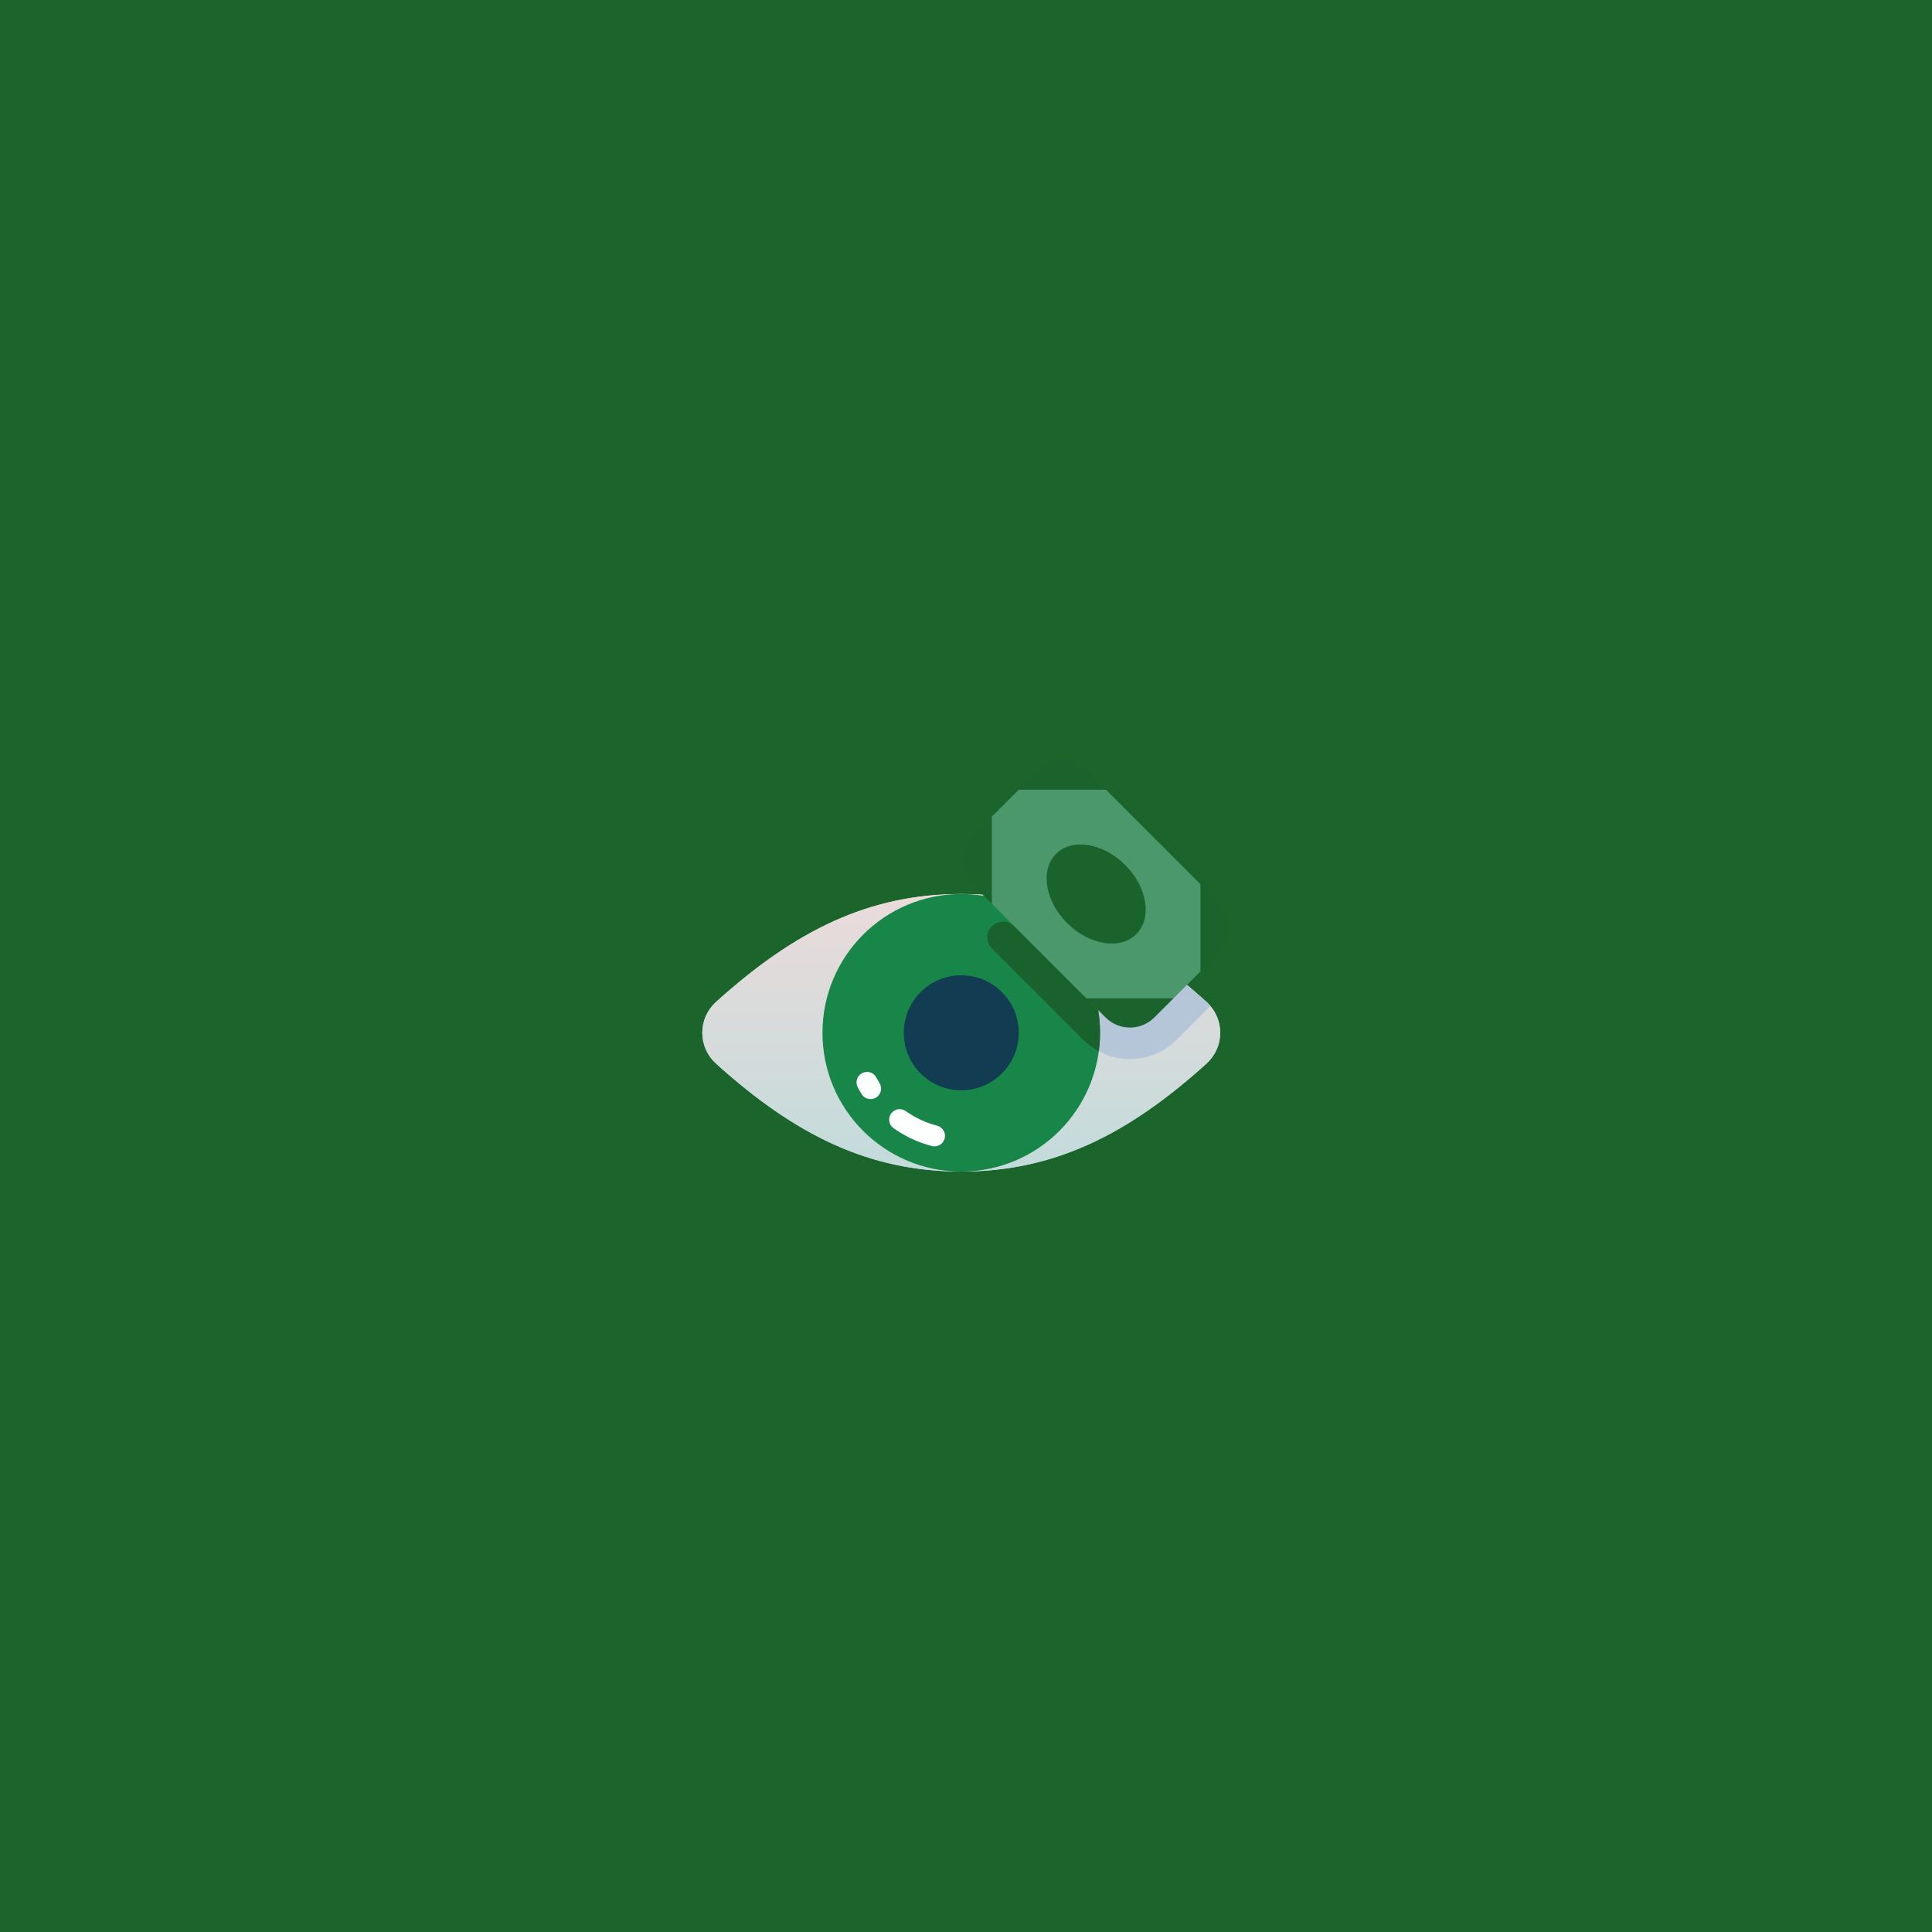
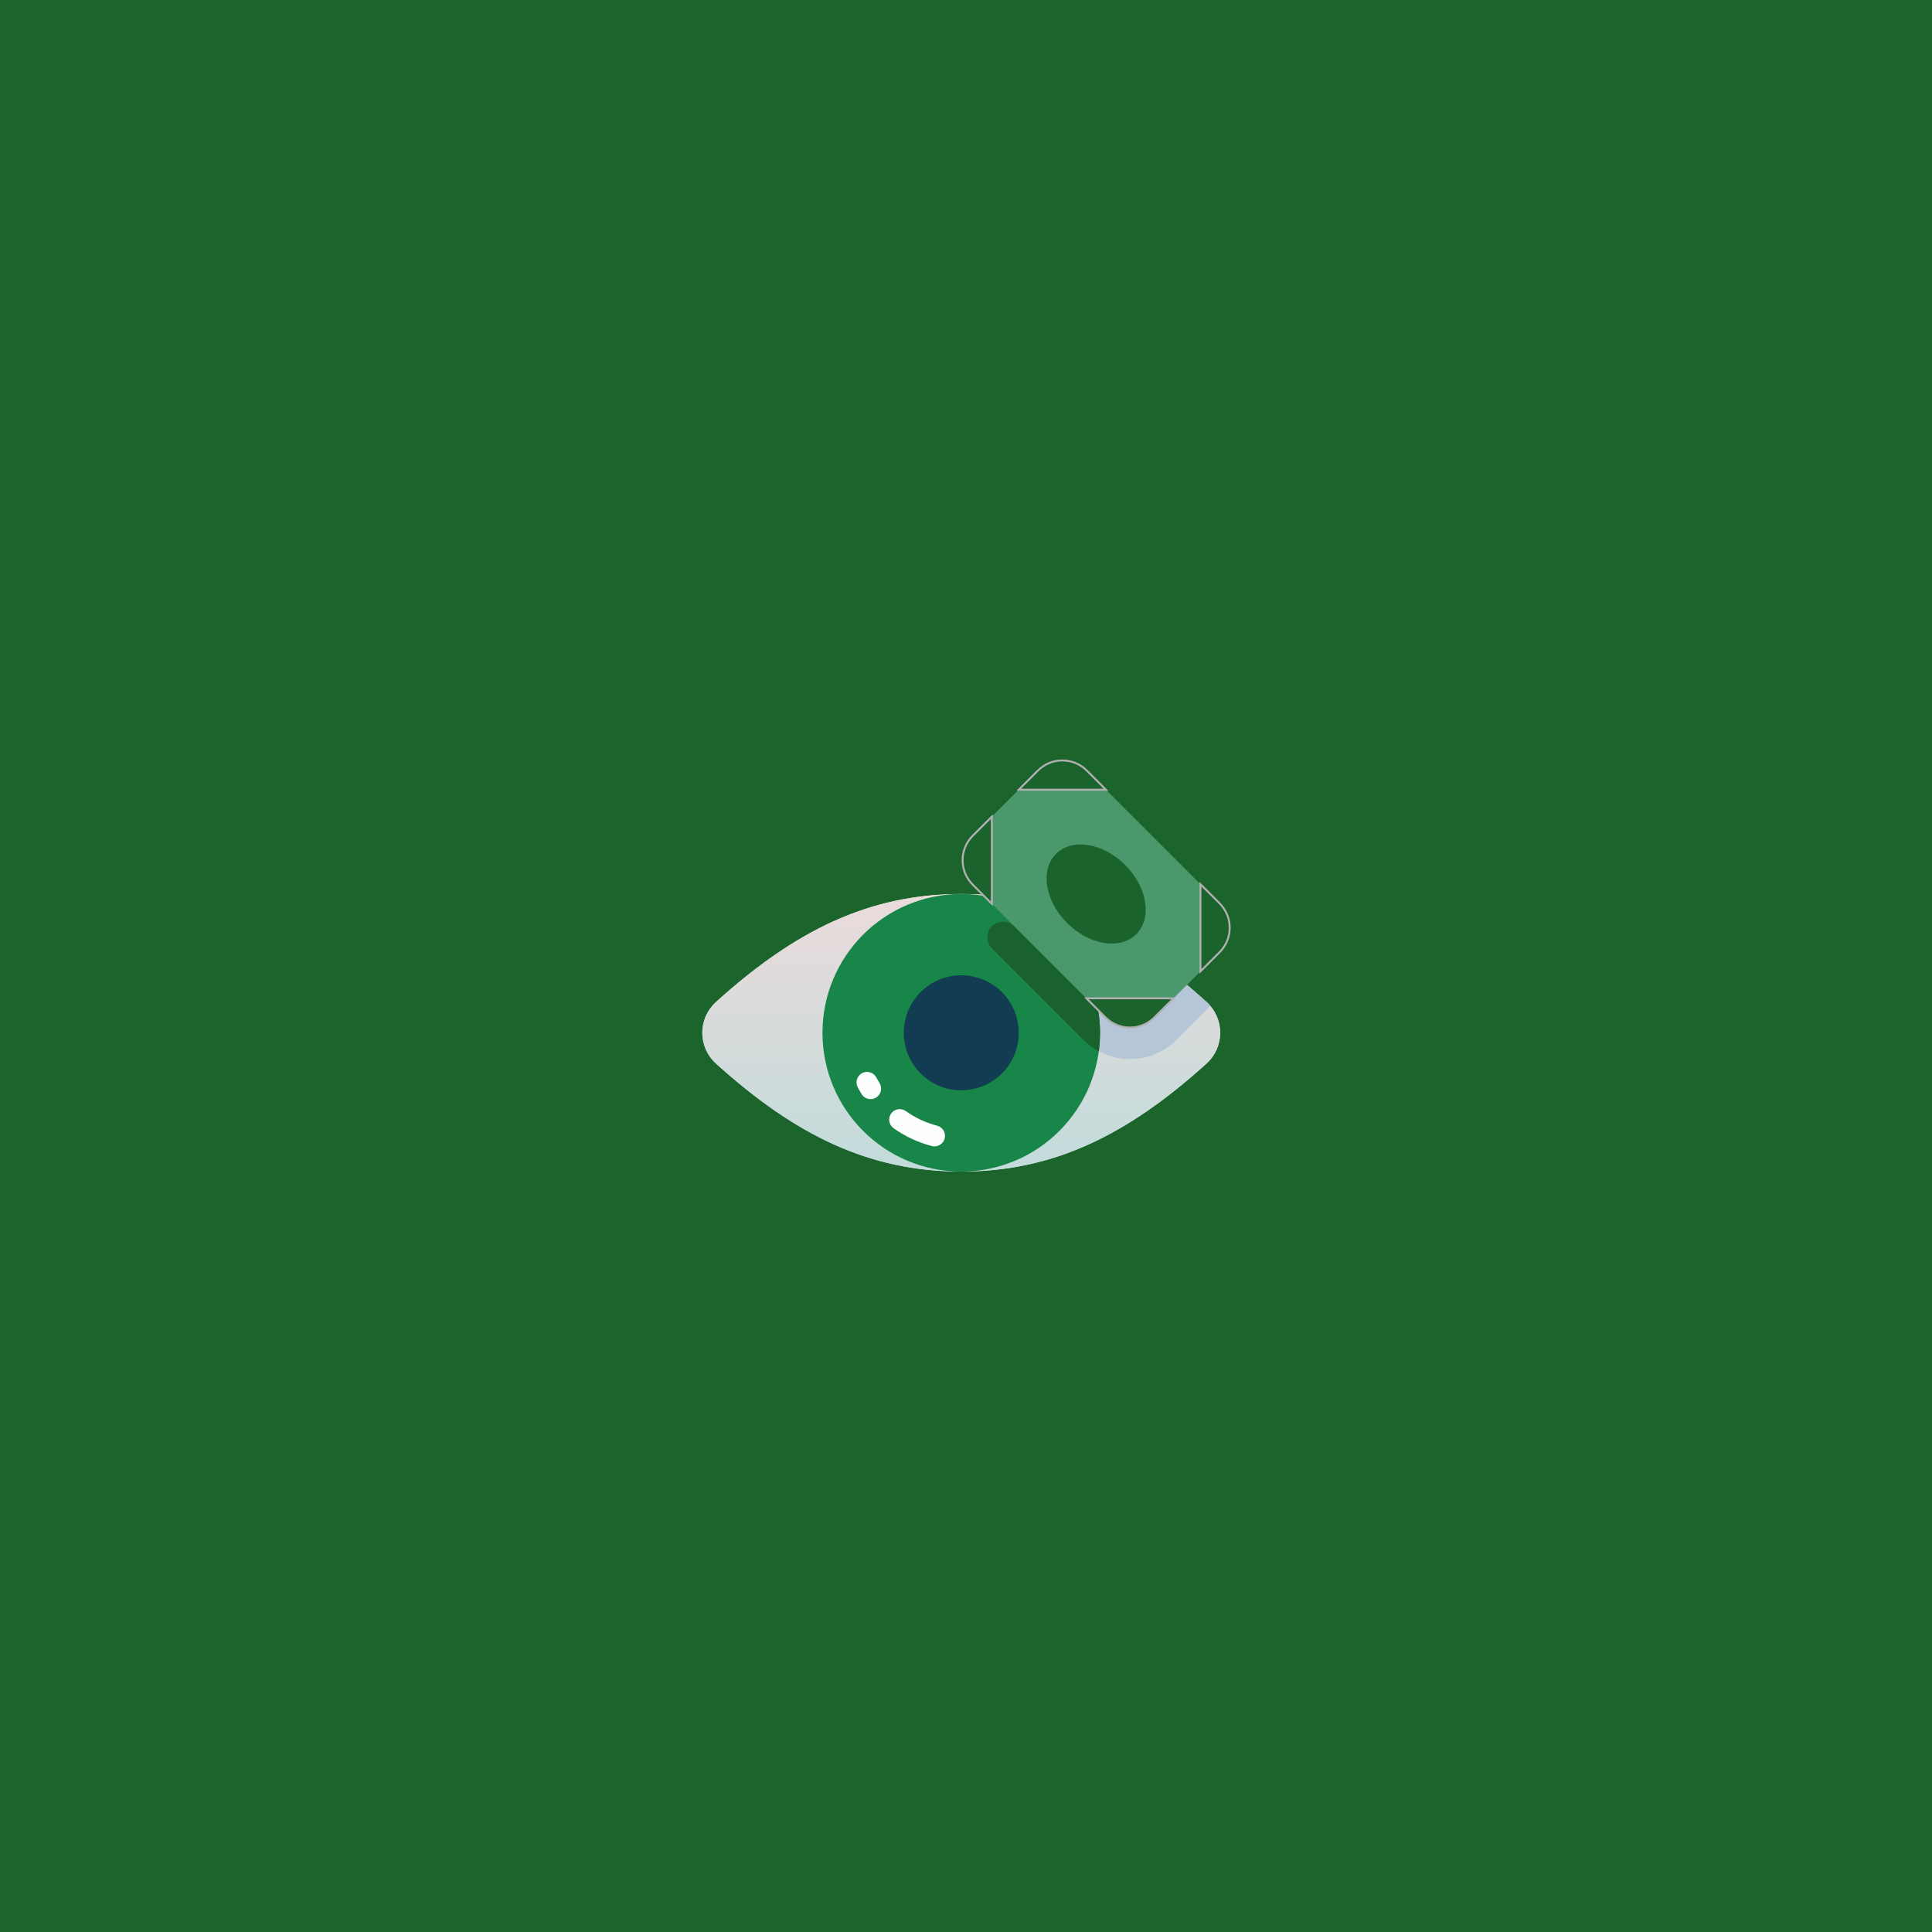
<svg xmlns="http://www.w3.org/2000/svg" width="1000" height="1000" viewBox="0 0 1000 1000">
  <defs>
-     <linearGradient id="a" x1="0.5" y1="1.074" x2="0.5" y2="-0.193" gradientUnits="objectBoundingBox">
+     <linearGradient id="linear-gradient" x1="0.5" y1="1.074" x2="0.5" y2="-0.193" gradientUnits="objectBoundingBox">
      <stop offset="0" stop-color="#bfdbdb" />
      <stop offset="1" stop-color="#f3dbdb" />
    </linearGradient>
-     <clipPath id="d">
+     <clipPath id="clip-reader">
      <rect width="1000" height="1000" />
    </clipPath>
  </defs>
-   <g id="c" clip-path="url(#d)">
+   <g id="reader" clip-path="url(#clip-reader)">
    <rect width="1000" height="1000" fill="#1b642c" />
-     <g transform="translate(363.506 338.256)">
-       <path d="M134.035,326.132c-47.672,0-85.941-18.817-126.984-55.929a21.456,21.456,0,0,1,0-31.8c41.043-37.112,79.312-55.929,126.984-55.929s85.941,18.817,126.984,55.929a21.456,21.456,0,0,1,0,31.8C219.976,307.315,181.707,326.132,134.035,326.132Z" transform="translate(0 -57.993)" fill="url(#a)" />
-       <path d="M134.035,326.132c-47.672,0-85.941-18.817-126.984-55.929a21.456,21.456,0,0,1,0-31.8c41.043-37.112,79.312-55.929,126.984-55.929s85.941,18.817,126.984,55.929a21.456,21.456,0,0,1,0,31.8C219.976,307.315,181.707,326.132,134.035,326.132Z" transform="translate(0 -57.993)" fill="url(#a)" />
-       <path d="M400.267,244.864c-25.861-23.384-50.623-39.5-77.327-48.224l6.037,12.8-23.742,23.742,31.172,31.172a34.19,34.19,0,0,0,48.379,0l17.452-17.452A21.759,21.759,0,0,0,400.267,244.864Z" transform="translate(-139.248 -64.457)" fill="#b6c6d9" />
-       <path d="M71.83,0A71.83,71.83,0,1,1,0,71.83,71.83,71.83,0,0,1,71.83,0Z" transform="translate(62.205 124.479)" fill="#188648" />
-       <path d="M273.713,211.11a8.157,8.157,0,0,0,0,11.536l47.224,47.224a34.248,34.248,0,0,0,8.068,5.99,72.089,72.089,0,0,0-.326-21.32L285.248,211.11a8.158,8.158,0,0,0-11.536,0Z" transform="translate(-123.778 -69.968)" fill="#19622d" />
-       <path d="M29.755,0A29.755,29.755,0,1,1,0,29.755,29.755,29.755,0,0,1,29.755,0Z" transform="translate(104.281 166.554)" fill="#113c51" />
-       <g transform="translate(79.829 216.555)">
-         <path d="M201.345,406.511a5.453,5.453,0,0,1-1.365-.174,60.125,60.125,0,0,1-19.828-9.233,5.438,5.438,0,1,1,6.3-8.866,49.28,49.28,0,0,0,16.254,7.569,5.439,5.439,0,0,1-1.358,10.7Z" transform="translate(-160.97 -367.961)" fill="#fdffff" />
-         <path d="M154.079,365.881a5.435,5.435,0,0,1-4.634-2.584c-.709-1.15-1.387-2.336-2.016-3.527a5.438,5.438,0,1,1,9.618-5.078c.516.977,1.072,1.951,1.655,2.895a5.439,5.439,0,0,1-4.623,8.293Z" transform="translate(-146.799 -351.793)" fill="#fdffff" />
+     <g id="pay-per-visualization" transform="translate(363.506 338.256)">
+       <path id="Path_791" data-name="Path 791" d="M134.035,326.132c-47.672,0-85.941-18.817-126.984-55.929a21.456,21.456,0,0,1,0-31.8c41.043-37.112,79.312-55.929,126.984-55.929s85.941,18.817,126.984,55.929a21.456,21.456,0,0,1,0,31.8C219.976,307.315,181.707,326.132,134.035,326.132Z" transform="translate(0 -57.993)" fill="url(#linear-gradient)" />
+       <path id="Path_792" data-name="Path 792" d="M134.035,326.132c-47.672,0-85.941-18.817-126.984-55.929a21.456,21.456,0,0,1,0-31.8c41.043-37.112,79.312-55.929,126.984-55.929s85.941,18.817,126.984,55.929a21.456,21.456,0,0,1,0,31.8C219.976,307.315,181.707,326.132,134.035,326.132Z" transform="translate(0 -57.993)" fill="url(#linear-gradient)" />
+       <path id="Path_793" data-name="Path 793" d="M400.267,244.864c-25.861-23.384-50.623-39.5-77.327-48.224l6.037,12.8-23.742,23.742,31.172,31.172a34.19,34.19,0,0,0,48.379,0l17.452-17.452A21.759,21.759,0,0,0,400.267,244.864Z" transform="translate(-139.248 -64.457)" fill="#b6c6d9" />
+       <path id="Path_804" data-name="Path 804" d="M71.83,0A71.83,71.83,0,1,1,0,71.83,71.83,71.83,0,0,1,71.83,0Z" transform="translate(62.205 124.479)" fill="#188648" />
+       <path id="Path_794" data-name="Path 794" d="M273.713,211.11a8.157,8.157,0,0,0,0,11.536l47.224,47.224a34.248,34.248,0,0,0,8.068,5.99,72.089,72.089,0,0,0-.326-21.32L285.248,211.11a8.158,8.158,0,0,0-11.536,0Z" transform="translate(-123.778 -69.968)" fill="#19622d" />
+       <path id="Path_805" data-name="Path 805" d="M29.755,0A29.755,29.755,0,1,1,0,29.755,29.755,29.755,0,0,1,29.755,0Z" transform="translate(104.281 166.554)" fill="#113c51" />
+       <g id="Group_232" data-name="Group 232" transform="translate(79.829 216.555)">
+         <path id="Path_795" data-name="Path 795" d="M201.345,406.511a5.453,5.453,0,0,1-1.365-.174,60.125,60.125,0,0,1-19.828-9.233,5.438,5.438,0,1,1,6.3-8.866,49.28,49.28,0,0,0,16.254,7.569,5.439,5.439,0,0,1-1.358,10.7Z" transform="translate(-160.97 -367.961)" fill="#fdffff" />
+         <path id="Path_796" data-name="Path 796" d="M154.079,365.881a5.435,5.435,0,0,1-4.634-2.584c-.709-1.15-1.387-2.336-2.016-3.527a5.438,5.438,0,1,1,9.618-5.078c.516.977,1.072,1.951,1.655,2.895a5.439,5.439,0,0,1-4.623,8.293Z" transform="translate(-146.799 -351.793)" fill="#fdffff" />
      </g>
-       <g transform="translate(134.729 55.35)">
-         <path d="M378.725,172.364l5.781-22.548-5.781-22.548L329.79,78.333l-22.548-5.782-22.548,5.782L270.738,92.288l-5.781,22.548,5.781,22.548,48.936,48.936,22.548,5.782,22.548-5.782Z" transform="translate(-255.603 -63.197)" fill="#4c986d" />
-         <path d="M346.347,70.485l-9.895-9.894a17.9,17.9,0,0,0-25.308,0l-9.894,9.894Z" transform="translate(-272.16 -55.35)" fill="#1a632d" />
-         <path d="M474.167,173.171l9.894,9.894a17.9,17.9,0,0,1,0,25.307l-9.894,9.894Z" transform="translate(-351.044 -109.1)" fill="#1a632d" />
-         <path d="M262.891,153.941,253,144.047a17.9,17.9,0,0,1,0-25.307l9.894-9.894Z" transform="translate(-247.755 -79.754)" fill="#1a632d" />
-         <path d="M365.577,281.761l9.894,9.894a17.9,17.9,0,0,0,25.308,0l9.894-9.894Z" transform="translate(-301.506 -158.639)" fill="#1a632d" />
-         <path d="M374.142,181.736c8.3-8.3,5.726-24.331-5.749-35.805s-27.505-14.049-35.805-5.748-5.726,24.331,5.749,35.805,27.505,14.049,35.805,5.748Z" transform="translate(-284.235 -91.83)" fill="#1a632c" />
+       <g id="Group_233" data-name="Group 233" transform="translate(134.729 55.35)">
+         <path id="Path_797" data-name="Path 797" d="M378.725,172.364l5.781-22.548-5.781-22.548L329.79,78.333l-22.548-5.782-22.548,5.782L270.738,92.288l-5.781,22.548,5.781,22.548,48.936,48.936,22.548,5.782,22.548-5.782Z" transform="translate(-255.603 -63.197)" fill="#4c986d" />
+         <path id="Path_798" data-name="Path 798" d="M346.347,70.485l-9.895-9.894a17.9,17.9,0,0,0-25.308,0l-9.894,9.894Z" transform="translate(-272.16 -55.35)" fill="#1a632d" stroke="#b1b1b1" stroke-width="1" />
+         <path id="Path_799" data-name="Path 799" d="M474.167,173.171l9.894,9.894a17.9,17.9,0,0,1,0,25.307l-9.894,9.894Z" transform="translate(-351.044 -109.1)" fill="#1a632d" stroke="#b1b1b1" stroke-width="1" />
+         <path id="Path_800" data-name="Path 800" d="M262.891,153.941,253,144.047a17.9,17.9,0,0,1,0-25.307l9.894-9.894Z" transform="translate(-247.755 -79.754)" fill="#1a632d" stroke="#b1b1b1" stroke-width="1" />
+         <path id="Path_801" data-name="Path 801" d="M365.577,281.761l9.894,9.894a17.9,17.9,0,0,0,25.308,0l9.894-9.894Z" transform="translate(-301.506 -158.639)" fill="#1a632d" stroke="#b1b1b1" stroke-width="1" />
+         <path id="Path_802" data-name="Path 802" d="M374.142,181.736c8.3-8.3,5.726-24.331-5.749-35.805s-27.505-14.049-35.805-5.748-5.726,24.331,5.749,35.805,27.505,14.049,35.805,5.748Z" transform="translate(-284.235 -91.83)" fill="#1a632c" />
      </g>
    </g>
  </g>
</svg>
